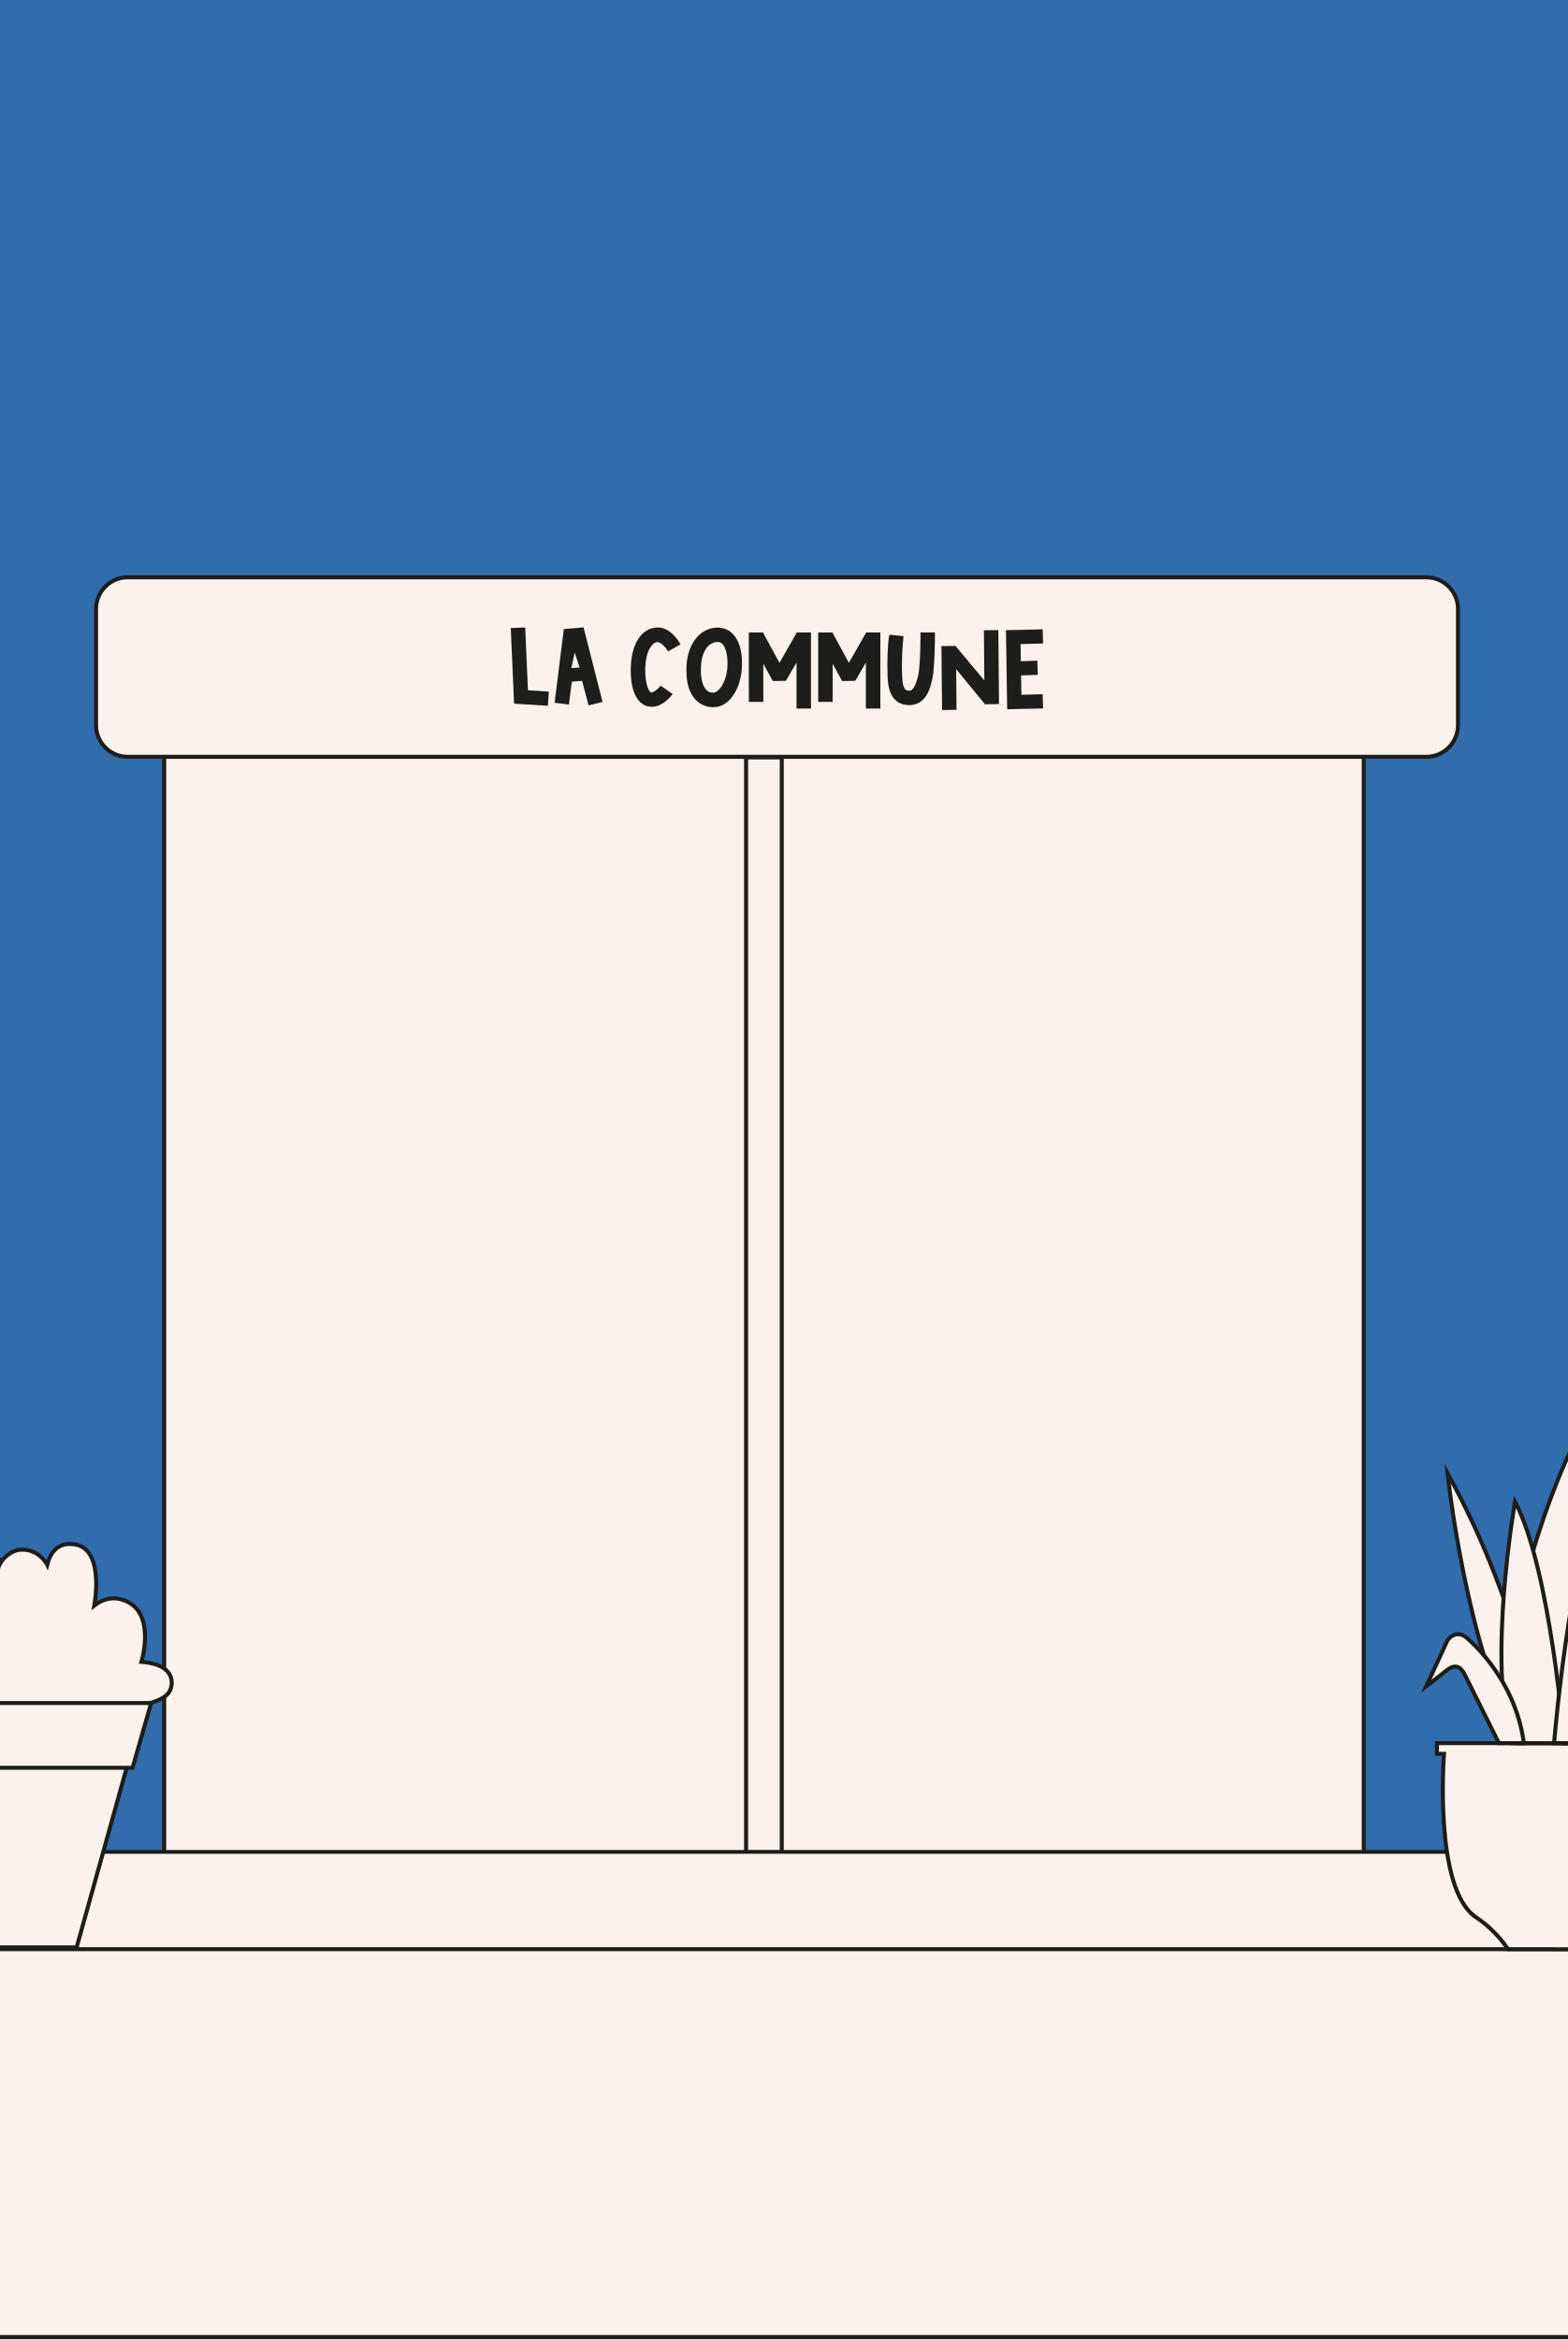
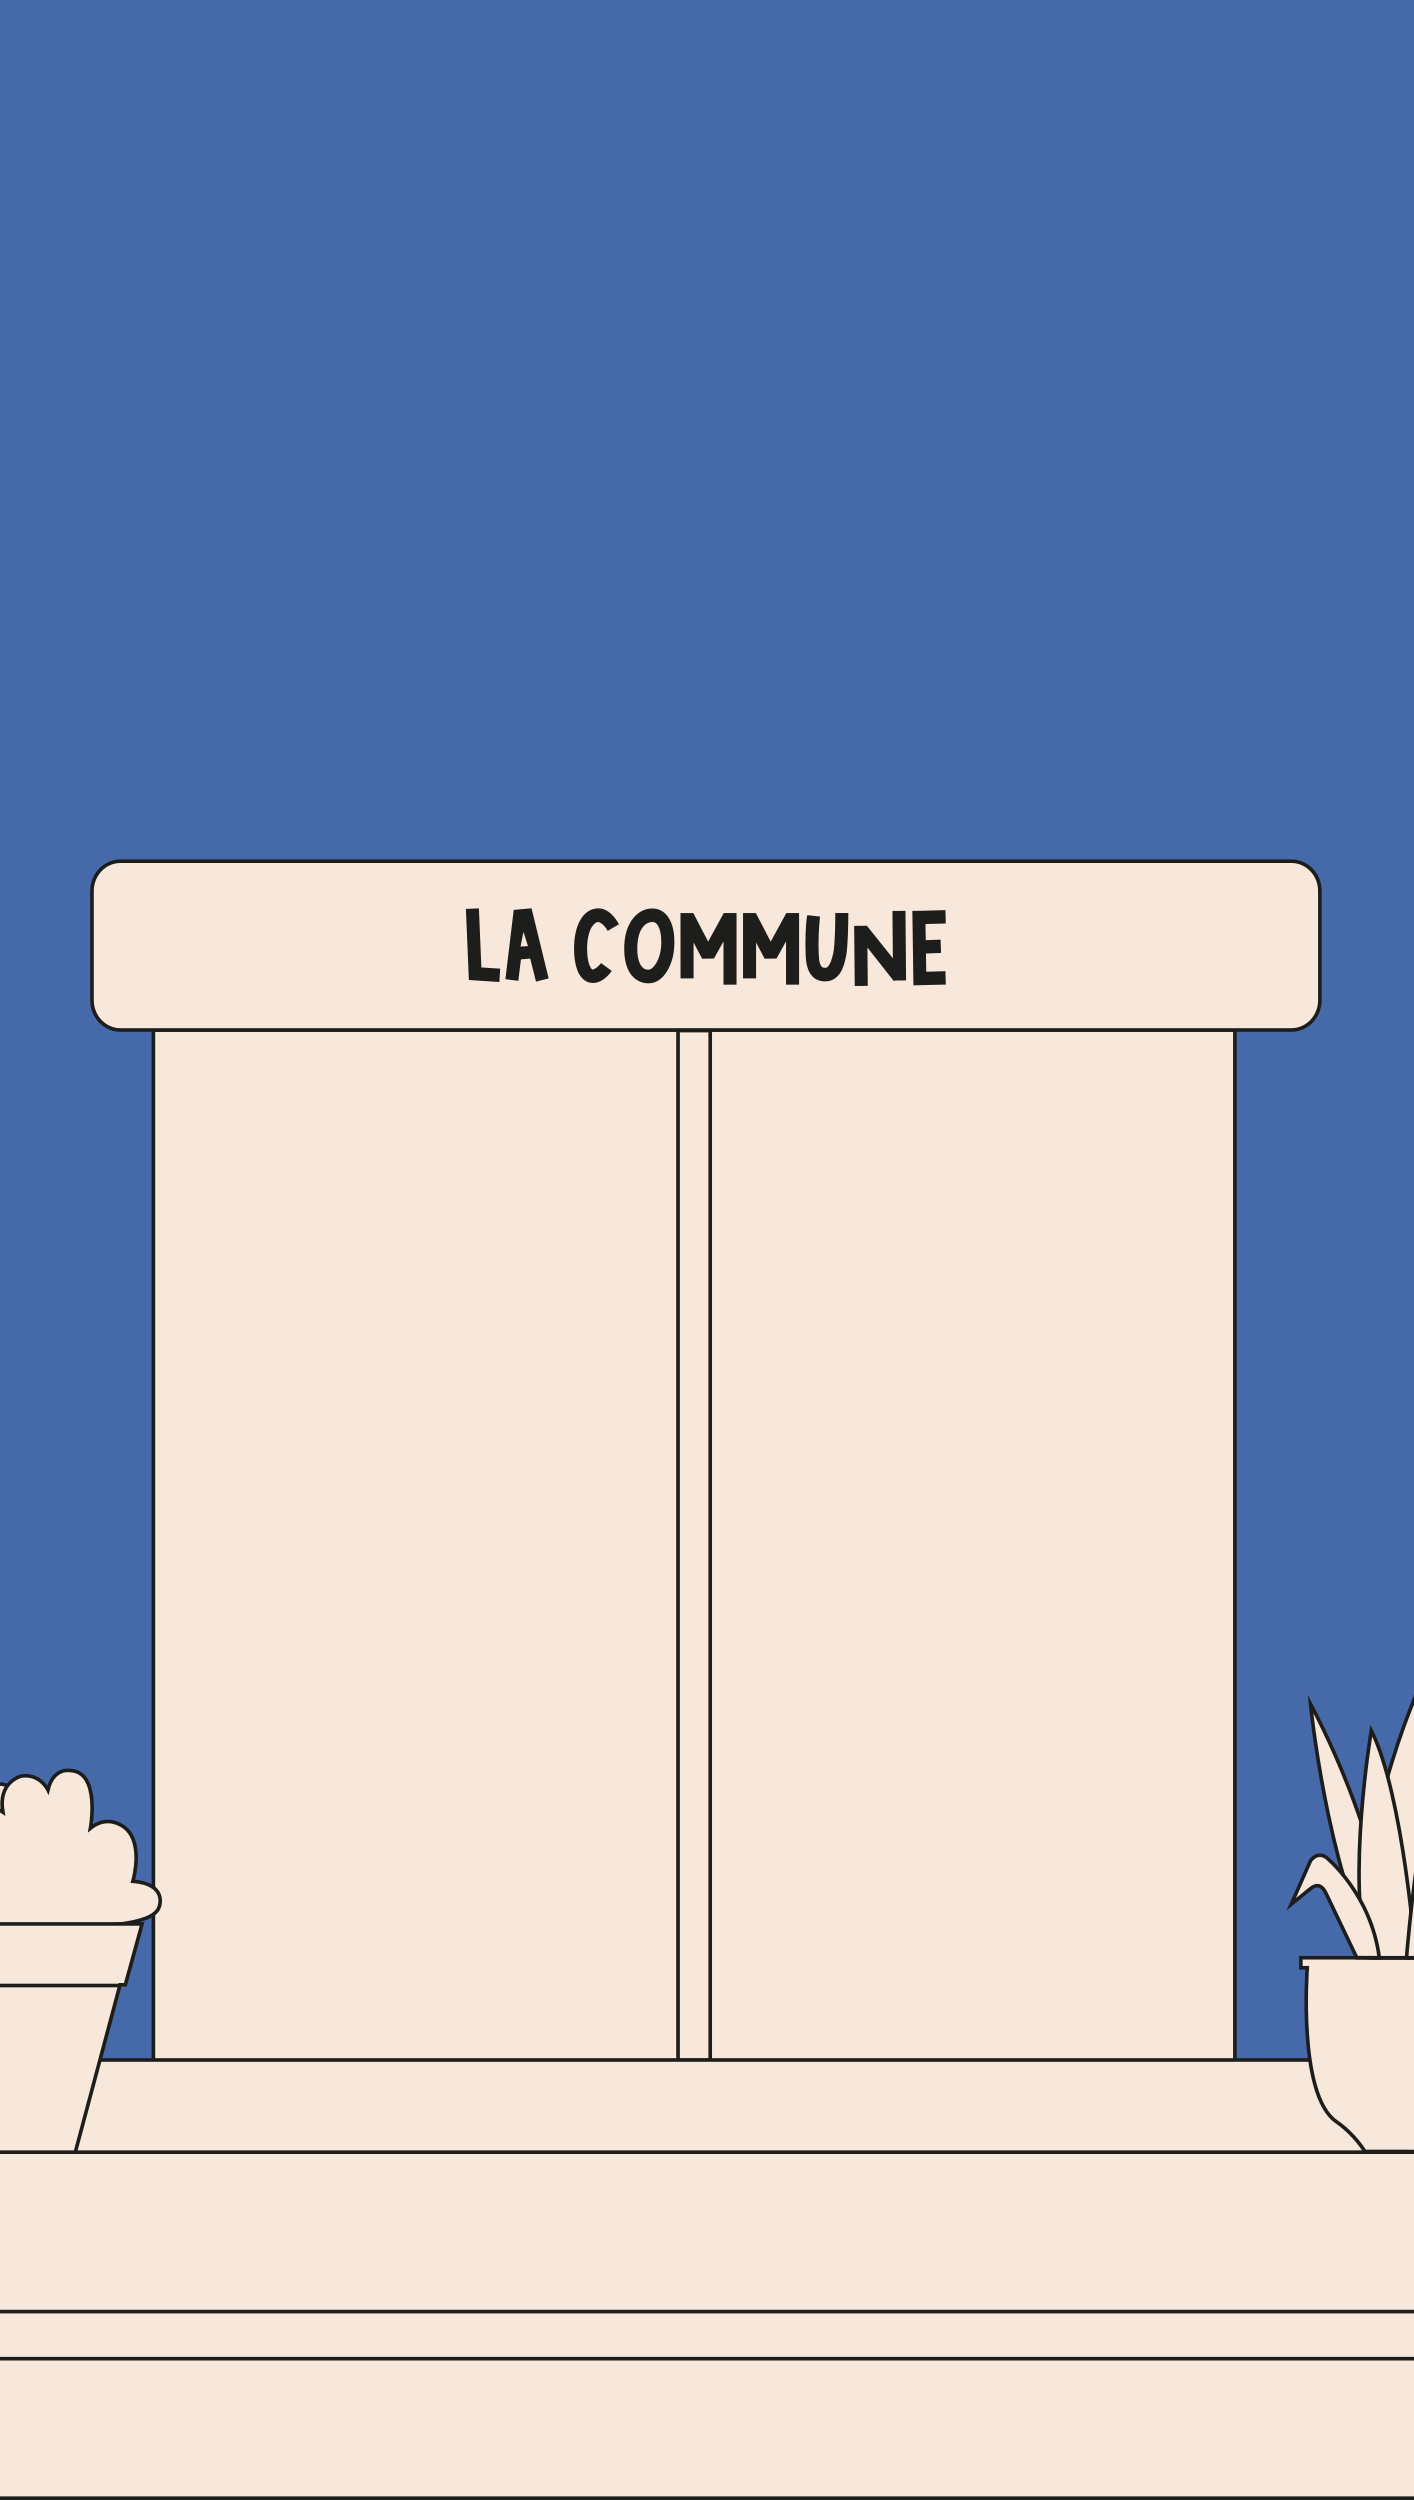
- <svg xmlns="http://www.w3.org/2000/svg" width="390" height="582" viewBox="0 0 390 582" fill="none">
-   <g clip-path="url(#clip0_548_5447)">
-     <path d="M398 77H-7V461H398V77Z" fill="#316CAD" stroke="black" stroke-miterlimit="10" />
-     <path d="M339.34 188.31H40.85V462.03H339.34V188.31Z" fill="#FBF2EB" stroke="#1D1D1B" stroke-miterlimit="10" />
-     <path d="M354.93 143.65H31.77C27.424 143.65 23.9 147.173 23.9 151.52V180.44C23.9 184.786 27.424 188.31 31.77 188.31H354.93C359.276 188.31 362.8 184.786 362.8 180.44V151.52C362.8 147.173 359.276 143.65 354.93 143.65Z" fill="#FBF2EB" stroke="#1D1D1B" stroke-miterlimit="10" />
-     <path d="M185.65 188.46L185.65 460.9H194.53L194.53 188.46H185.65Z" fill="#FAF2EA" stroke="#1D1D1B" stroke-miterlimit="10" />
-     <path d="M388.41 460.8H-0.59V485.5H388.41V460.8Z" fill="#FBF2EB" stroke="#1D1D1B" stroke-width="0.94" stroke-miterlimit="10" />
-     <path d="M131.37 171.76C133.1 171.87 134.83 171.97 136.56 172.08C136.48 173.26 136.41 174.43 136.34 175.61C133.53 175.44 130.72 175.26 127.92 175.09C127.65 168.82 127.37 162.55 127.1 156.28L130.69 156.13C130.92 161.34 131.15 166.56 131.37 171.77V171.76Z" fill="#1D1D1B" />
-     <path d="M149.94 174.66C148.77 174.94 147.61 175.22 146.45 175.51C145.92 173.47 145.38 171.45 144.85 169.41L142.29 169.63C142.05 171.52 141.81 173.41 141.57 175.3C140.38 175.16 139.19 175.01 138 174.87C138.76 168.76 139.54 162.65 140.3 156.53C141.94 156.39 143.57 156.24 145.21 156.11C146.79 162.29 148.38 168.47 149.94 174.66ZM142.99 162.35L142.18 166.24L144.23 166.11L142.99 162.35Z" fill="#1D1D1B" />
-     <path d="M162.2 175.86C159.72 175.86 158.41 174 157.75 172.21C157.17 170.6 156.95 168.74 156.95 166.85C156.95 163.55 157.59 161 158.69 159.19C159.81 157.33 161.5 156.13 163.68 156.13C166.56 156.13 168.53 158.89 169.34 160.33L166.22 162.1C166.1 161.89 165.89 161.43 165.15 160.66C164.54 160.05 163.83 159.73 163.61 159.73C163.21 159.76 162.54 160 161.85 161.05C161.15 162.11 160.55 164.06 160.55 166.85C160.55 168.46 160.77 170.02 161.16 171.05C161.57 172.08 161.94 172.3 162.1 172.34C162.26 172.29 162.81 172.08 163.3 171.7C164.03 171.11 164.25 170.78 164.41 170.6C165.4 171.29 166.39 171.98 167.37 172.69C166.58 173.74 164.66 175.87 162.21 175.87L162.2 175.86Z" fill="#1D1D1B" />
-     <path d="M184.03 160.65C184.47 162.03 184.64 163.51 184.64 164.94C184.64 168.24 183.93 170.78 182.49 172.95C181.4 174.58 179.76 175.97 177.47 175.97C175.5 175.97 173.58 175.02 172.41 173.28C171.35 171.7 170.8 169.58 170.8 166.87C170.8 166.53 170.8 166.18 170.82 165.82C171.13 159.42 174.82 156.16 178.51 156.16C181.58 156.16 183.29 158.34 184.03 160.66V160.65ZM179.71 160.19C179.37 159.87 179.1 159.74 178.51 159.74C177.22 159.74 174.68 160.8 174.42 165.98C174.4 166.27 174.4 166.55 174.4 166.81C174.4 169.04 174.88 170.48 175.45 171.27C176.07 172.14 176.67 172.36 177.43 172.36C177.96 172.36 178.65 172.03 179.41 170.95C180.43 169.51 181.03 167.47 181.03 165.02C181.03 163.11 180.65 161.07 179.7 160.18L179.71 160.19Z" fill="#1D1D1B" />
-     <path d="M189.93 157.51L193.96 164.93L198.2 157.51V157.38C199.34 157.38 200.48 157.38 201.63 157.38H201.8C201.8 163.63 201.8 169.89 201.8 176.14V176.31C200.66 176.31 199.52 176.31 198.37 176.31H198.2C198.2 172.49 198.2 168.68 198.2 164.86C197.32 166.37 196.45 167.89 195.57 169.4C194.48 169.42 193.39 169.43 192.3 169.45C191.51 168.02 190.72 166.59 189.94 165.16V174.48V174.65C188.8 174.65 187.66 174.65 186.51 174.65H186.34C186.34 168.95 186.34 163.25 186.33 157.55V157.38C187.47 157.38 188.62 157.38 189.76 157.38H189.93V157.51Z" fill="#1D1D1B" />
-     <path d="M207.2 157.51L211.23 164.93L215.46 157.51V157.38C216.6 157.38 217.75 157.38 218.89 157.38H219.06C219.06 163.63 219.06 169.89 219.06 176.14V176.31C217.92 176.31 216.78 176.31 215.63 176.31H215.46C215.46 172.49 215.46 168.68 215.46 164.86C214.58 166.37 213.71 167.89 212.83 169.4C211.74 169.42 210.65 169.43 209.55 169.45C208.76 168.02 207.98 166.59 207.19 165.16V174.48V174.65C206.05 174.65 204.9 174.65 203.76 174.65H203.59C203.59 168.95 203.59 163.25 203.59 157.55V157.38C204.73 157.38 205.87 157.38 207.02 157.38H207.19V157.51H207.2Z" fill="#1D1D1B" />
-     <path d="M229.05 157.35H232.48H232.65V157.61C232.65 160.11 232.53 166.45 232.05 168.66C231.88 169.42 231.6 170.93 230.89 172.37C230.11 173.95 228.69 175.45 226.26 175.45H226.22C224.81 175.44 223.63 174.97 222.82 174.2C222.01 173.43 221.58 172.48 221.32 171.58C220.8 169.78 220.87 167.93 220.84 166.91C220.82 166.44 220.81 165.96 220.81 165.48C220.81 162 221.09 157.93 221.4 157.93H221.42C222.56 158.05 223.69 158.18 224.83 158.3C224.81 158.52 224.42 161.98 224.42 165.54C224.42 165.96 224.42 166.38 224.44 166.78C224.5 168.42 224.44 170.81 225.34 171.59C225.54 171.76 225.66 171.85 226.27 171.86C226.58 171.86 226.64 171.83 226.85 171.67C227.75 171 228.24 169.03 228.52 167.87C228.74 166.92 228.92 164.17 228.99 161.85C229.05 159.81 229.05 158.01 229.05 157.61V157.36V157.35Z" fill="#1D1D1B" />
-     <path d="M244.94 169.33L244.83 156.82L248.42 156.78L248.59 175.19L245.35 175.22C245.35 175.22 245.24 175.31 245.18 175.36C245.13 175.29 245.08 175.23 245.03 175.16L237.92 166.49L238.02 176.63L234.42 176.67L234.26 160.76L237.77 160.73L244.94 169.33Z" fill="#1D1D1B" />
-     <path d="M259.53 160.12C257.67 160.17 255.81 160.22 253.95 160.27L254.02 164.53C255.39 164.48 256.75 164.44 258.12 164.39C258.16 165.57 258.2 166.74 258.24 167.92C256.85 167.97 255.46 168.01 254.08 168.06L254.16 172.88C255.92 172.83 257.69 172.79 259.45 172.74C259.48 173.92 259.52 175.1 259.55 176.28C256.6 176.36 253.61 176.43 250.62 176.48C250.52 169.92 250.42 163.36 250.32 156.79C251.3 156.78 252.28 156.76 253.26 156.75C255.33 156.69 257.39 156.64 259.45 156.58C259.48 157.76 259.52 158.94 259.55 160.12H259.53Z" fill="#1D1D1B" />
-     <path d="M2724.91 485H-0.59V581.5H2724.91V485Z" fill="#FBF2EB" stroke="#1D1D1B" stroke-miterlimit="10" />
-     <path d="M-5.83 391.54C-5.83 391.54 -8.76 386.41 -16.08 387.88C-17.69 388.2 -19.74 390.81 -17.54 393.01C-17.54 393.01 -23.4 392.28 -27.79 393.01C-30.21 393.41 -35.85 395.94 -32.18 401.8C-32.18 401.8 -40.77 400.07 -43.9 406.93C-45.26 409.91 -44.63 415.72 -38.04 418.65C-38.04 418.65 -43.17 423.04 -31.45 424.51C-31.45 424.51 -11.68 430.37 0.77 425.24C0.77 425.24 10.67 397.79 2.97 390.09C-2.89 384.23 -5.82 391.55 -5.82 391.55L-5.83 391.54Z" fill="#FBF2EB" stroke="#1D1D1B" stroke-miterlimit="10" />
-     <path d="M21.27 425.23C21.27 425.23 41.04 425.96 42.51 420.1C42.51 420.1 44.71 414.24 35.19 413.51C35.19 413.51 38.56 402.6 32.26 398.86C30.47 397.8 27.13 396.66 23.47 399.49C23.47 399.49 26.4 384.21 17.61 384.21C17.61 384.21 13.22 383.48 11.75 389.34C11.75 389.34 9.55 384.95 4.43 385.68C4.43 385.68 -2.16 387.14 -0.7 395.2C-0.7 395.2 -2.9 393.74 -6.56 394.47C-6.56 394.47 -15.35 396.67 -10.95 403.99C-10.95 403.99 -28.53 403.26 -19.01 415.71C-19.01 415.71 -24.87 419.37 -17.55 425.23C-17.55 425.23 -6.56 427.61 4.79 427.52L21.27 425.23Z" fill="#FBF2EB" stroke="#1D1D1B" stroke-miterlimit="10" />
-     <path d="M31.52 439.87L19.07 484.55H-17.46L-28.62 439.87H-30.76L-35.12 423.76H37.61L32.98 439.87H31.52Z" fill="#FBF2EB" stroke="#1D1D1B" stroke-miterlimit="10" />
-     <path d="M-28.62 439.87H31.15" stroke="#1D1D1B" stroke-miterlimit="10" />
-     <path d="M360.2 366.57C360.2 366.57 364.62 408.99 377.88 433.74H383.45C383.45 433.74 379.65 401.92 360.2 366.57Z" fill="#FBF2EB" stroke="#1D1D1B" stroke-miterlimit="10" />
-     <path d="M416.12 433.76L386.72 433.74H357.55V436.39H359.32C359.32 436.39 356.67 469.98 367.27 477.05C372.57 480.59 375.22 485 375.22 485H386.64V485.02H398.44C398.44 485.02 401.09 480.6 406.39 477.07C417 470 414.34 436.41 414.34 436.41H416.11V433.76H416.12Z" fill="#FBF2EB" stroke="#1D1D1B" stroke-miterlimit="10" />
-     <path d="M401.79 433.74C401.79 433.74 424.72 375.41 422.95 367.45C422.95 367.45 398.8 399.27 389.22 433.74H401.79Z" fill="#FBF2EB" stroke="#1D1D1B" stroke-miterlimit="10" />
-     <path d="M392.01 433.74C392.01 433.74 395.55 375.41 390.24 362.15C390.24 362.15 369.91 405.46 377.87 433.74H392.01Z" fill="#FBF2EB" stroke="#1D1D1B" stroke-miterlimit="10" />
-     <path d="M389.22 433.74C389.22 433.74 385.83 390.43 376.99 373.64C376.99 373.64 369.99 413.41 376.14 433.74H389.22Z" fill="#FBF2EB" stroke="#1D1D1B" stroke-miterlimit="10" />
-     <path d="M354.89 419.6L360.19 408.14C360.19 408.14 361.96 405.46 364.61 407.23C364.61 407.23 376.98 416.95 379.19 433.74H372.98C372.98 433.74 366.71 421.14 364.61 416.95C364.09 415.91 362.84 413.41 360.19 415.48L354.89 419.6Z" fill="#FBF2EB" stroke="#1D1D1B" stroke-miterlimit="10" />
-     <path d="M397.42 433.74C397.42 433.74 416.76 369.22 414.11 359.5C414.11 359.5 390.85 390.43 389.22 433.74H397.42Z" fill="#FBF2EB" stroke="#1D1D1B" stroke-miterlimit="10" />
-     <path d="M402.62 360.38C402.62 360.38 405.01 421.36 400.28 433.74H386.71C386.71 433.74 391.13 378.06 402.62 360.38Z" fill="#FBF2EB" stroke="#1D1D1B" stroke-miterlimit="10" />
-   </g>
-   <rect x="-1" width="392" height="106" fill="#316CAD" />
-   <defs>
-     <clipPath id="clip0_548_5447">
-       <rect width="2770.41" height="505" fill="white" transform="translate(-45 77)" />
-     </clipPath>
-   </defs>
+ <svg xmlns="http://www.w3.org/2000/svg" width="390" height="690" viewBox="0 0 390 690" fill="none">
+   <rect x="-14" y="-38" width="419" height="236" fill="#4669AA" />
+   <path d="M390.488 156H-0.512V569H390.488V156Z" fill="#4669AA" />
+   <path d="M340.828 284.281H42.338V569.841H340.828V284.281Z" fill="#F8E8DB" stroke="#1D1D1B" stroke-miterlimit="10" />
+   <path d="M356.418 237.689H33.258C28.912 237.689 25.388 241.365 25.388 245.9V276.071C25.388 280.605 28.912 284.281 33.258 284.281H356.418C360.765 284.281 364.288 280.605 364.288 276.071V245.9C364.288 241.365 360.765 237.689 356.418 237.689Z" fill="#F8E8DB" stroke="#1D1D1B" stroke-miterlimit="10" />
+   <path d="M187.138 284.438L187.138 568.662H196.018L196.018 284.438H187.138Z" fill="#F8E8DB" stroke="#1D1D1B" stroke-miterlimit="10" />
+   <path d="M389.898 568.558H0.898V594.326H389.898V568.558Z" fill="#F8E8DB" stroke="#1D1D1B" stroke-miterlimit="10" />
+   <path d="M132.858 267.015C134.588 267.13 136.318 267.234 138.048 267.349C137.968 268.58 137.898 269.801 137.828 271.032C135.018 270.854 132.208 270.667 129.408 270.489C129.138 263.948 128.858 257.407 128.588 250.866L132.178 250.709C132.408 256.145 132.638 261.59 132.858 267.026V267.015Z" fill="#1D1D1B" />
+   <path d="M151.428 270.041C150.258 270.333 149.098 270.625 147.938 270.928C147.408 268.799 146.868 266.692 146.338 264.564L143.778 264.793C143.538 266.765 143.298 268.737 143.058 270.709C141.868 270.562 140.678 270.406 139.488 270.26C140.248 263.886 141.028 257.511 141.788 251.127C143.428 250.981 145.058 250.824 146.698 250.688C148.278 257.136 149.868 263.583 151.428 270.041ZM144.478 257.198L143.668 261.257L145.718 261.121L144.478 257.198Z" fill="#1D1D1B" />
+   <path d="M163.688 271.293C161.208 271.293 159.898 269.352 159.238 267.485C158.658 265.805 158.438 263.865 158.438 261.893C158.438 258.45 159.078 255.79 160.178 253.902C161.298 251.961 162.988 250.709 165.168 250.709C168.048 250.709 170.018 253.589 170.828 255.091L167.708 256.937C167.588 256.718 167.378 256.238 166.638 255.435C166.028 254.799 165.318 254.465 165.098 254.465C164.698 254.496 164.028 254.747 163.338 255.842C162.638 256.948 162.038 258.982 162.038 261.893C162.038 263.573 162.258 265.2 162.648 266.275C163.058 267.349 163.428 267.579 163.588 267.62C163.748 267.568 164.298 267.349 164.788 266.953C165.518 266.337 165.738 265.993 165.898 265.805C166.888 266.525 167.878 267.245 168.858 267.986C168.068 269.081 166.148 271.303 163.698 271.303L163.688 271.293Z" fill="#1D1D1B" />
+   <path d="M185.518 255.425C185.958 256.864 186.128 258.408 186.128 259.9C186.128 263.343 185.418 265.993 183.978 268.257C182.888 269.957 181.248 271.407 178.958 271.407C176.988 271.407 175.068 270.416 173.898 268.601C172.838 266.953 172.288 264.741 172.288 261.914C172.288 261.559 172.288 261.194 172.308 260.818C172.618 254.141 176.308 250.74 179.998 250.74C183.068 250.74 184.778 253.015 185.518 255.435V255.425ZM181.198 254.945C180.858 254.611 180.588 254.475 179.998 254.475C178.708 254.475 176.168 255.581 175.908 260.985C175.888 261.288 175.888 261.58 175.888 261.851C175.888 264.178 176.368 265.68 176.938 266.504C177.558 267.412 178.158 267.641 178.918 267.641C179.448 267.641 180.138 267.297 180.898 266.17C181.918 264.668 182.518 262.54 182.518 259.984C182.518 257.991 182.138 255.863 181.188 254.934L181.198 254.945Z" fill="#1D1D1B" />
+   <path d="M191.418 252.149L195.448 259.89L199.688 252.149V252.013C200.828 252.013 201.968 252.013 203.118 252.013H203.288C203.288 258.534 203.288 265.064 203.288 271.585V271.762C202.148 271.762 201.008 271.762 199.858 271.762H199.688C199.688 267.777 199.688 263.802 199.688 259.817C198.808 261.392 197.938 262.978 197.058 264.553C195.968 264.574 194.878 264.584 193.788 264.605C192.998 263.113 192.208 261.622 191.428 260.13V269.853V270.03C190.288 270.03 189.148 270.03 187.998 270.03H187.828C187.828 264.084 187.828 258.137 187.818 252.191V252.013C188.958 252.013 190.108 252.013 191.248 252.013H191.418V252.149Z" fill="#1D1D1B" />
+   <path d="M208.688 252.149L212.718 259.89L216.948 252.149V252.013C218.088 252.013 219.238 252.013 220.378 252.013H220.548C220.548 258.534 220.548 265.064 220.548 271.585V271.762C219.408 271.762 218.268 271.762 217.118 271.762H216.948C216.948 267.777 216.948 263.802 216.948 259.817C216.068 261.392 215.198 262.978 214.318 264.553C213.228 264.574 212.138 264.584 211.038 264.605C210.248 263.113 209.468 261.622 208.678 260.13V269.853V270.03C207.538 270.03 206.388 270.03 205.248 270.03H205.078C205.078 264.084 205.078 258.137 205.078 252.191V252.013C206.218 252.013 207.358 252.013 208.508 252.013H208.678V252.149H208.688Z" fill="#1D1D1B" />
+   <path d="M230.538 251.982H233.968H234.138V252.253C234.138 254.861 234.018 261.476 233.538 263.781C233.368 264.574 233.088 266.149 232.378 267.652C231.598 269.3 230.178 270.865 227.748 270.865H227.708C226.298 270.854 225.118 270.364 224.308 269.561C223.498 268.757 223.068 267.766 222.808 266.827C222.288 264.95 222.358 263.02 222.328 261.955C222.308 261.465 222.298 260.964 222.298 260.464C222.298 256.833 222.578 252.587 222.888 252.587H222.908C224.048 252.712 225.178 252.848 226.318 252.973C226.298 253.203 225.908 256.812 225.908 260.526C225.908 260.964 225.908 261.403 225.928 261.82C225.988 263.531 225.928 266.024 226.828 266.838C227.028 267.015 227.148 267.109 227.758 267.12C228.068 267.12 228.128 267.088 228.338 266.921C229.238 266.222 229.728 264.167 230.008 262.957C230.228 261.966 230.408 259.097 230.478 256.677C230.538 254.548 230.538 252.67 230.538 252.253V251.992V251.982Z" fill="#1D1D1B" />
+   <path d="M246.428 264.48L246.318 251.429L249.908 251.387L250.078 270.594L246.838 270.625C246.838 270.625 246.728 270.719 246.668 270.771C246.618 270.698 246.568 270.635 246.518 270.562L239.408 261.517L239.508 272.096L235.908 272.138L235.748 255.539L239.258 255.508L246.428 264.48Z" fill="#1D1D1B" />
+   <path d="M261.018 254.882C259.158 254.934 257.298 254.987 255.438 255.039L255.508 259.483C256.878 259.431 258.238 259.389 259.608 259.337C259.648 260.568 259.688 261.789 259.728 263.02C258.338 263.072 256.948 263.114 255.568 263.166L255.648 268.194C257.408 268.142 259.178 268.1 260.938 268.048C260.968 269.279 261.008 270.51 261.038 271.741C258.088 271.825 255.098 271.898 252.108 271.95C252.008 265.106 251.908 258.262 251.808 251.408C252.788 251.398 253.768 251.377 254.748 251.367C256.818 251.304 258.878 251.252 260.938 251.189C260.968 252.42 261.008 253.651 261.038 254.882H261.018Z" fill="#1D1D1B" />
+   <path d="M-4.342 496.302C-4.342 496.302 -7.272 490.95 -14.592 492.484C-16.202 492.817 -18.252 495.54 -16.052 497.835C-16.052 497.835 -21.912 497.074 -26.302 497.835C-28.722 498.253 -34.362 500.892 -30.692 507.006C-30.692 507.006 -39.282 505.201 -42.412 512.357C-43.772 515.466 -43.142 521.528 -36.552 524.584C-36.552 524.584 -41.682 529.164 -29.962 530.698C-29.962 530.698 -10.192 536.811 2.258 531.46C2.258 531.46 12.158 502.822 4.458 494.789C-1.402 488.676 -4.332 496.312 -4.332 496.312L-4.342 496.302Z" fill="#F8E8DB" stroke="#1D1D1B" stroke-miterlimit="10" />
+   <path d="M22.758 531.449C22.758 531.449 42.528 532.211 43.998 526.097C43.998 526.097 46.198 519.984 36.678 519.222C36.678 519.222 40.048 507.84 33.748 503.939C31.958 502.833 28.618 501.643 24.958 504.596C24.958 504.596 27.888 488.655 19.098 488.655C19.098 488.655 14.708 487.893 13.238 494.007C13.238 494.007 11.038 489.427 5.918 490.188C5.918 490.188 -0.672 491.712 0.788 500.12C0.788 500.12 -1.412 498.597 -5.072 499.359C-5.072 499.359 -13.862 501.654 -9.462 509.29C-9.462 509.29 -27.042 508.529 -17.522 521.517C-17.522 521.517 -23.382 525.336 -16.062 531.449C-16.062 531.449 -5.072 533.932 6.278 533.838L22.758 531.449Z" fill="#F8E8DB" stroke="#1D1D1B" stroke-miterlimit="10" />
+   <path d="M33.128 547.807L20.678 594.409H-15.852L-27.012 547.807H-29.152L-33.512 531H39.218L34.588 547.807H33.128Z" fill="#F8E8DB" stroke="#1D1D1B" stroke-miterlimit="10" />
+   <path d="M-26.512 548H33.258" stroke="#1D1D1B" stroke-miterlimit="10" />
+   <path d="M361.688 470.252C361.688 470.252 366.108 514.507 379.368 540.327H384.938C384.938 540.327 381.138 507.131 361.688 470.252Z" fill="#F8E8DB" stroke="#1D1D1B" stroke-miterlimit="10" />
+   <path d="M417.608 540.358L388.208 540.337H359.038V543.102H360.808C360.808 543.102 358.158 578.145 368.758 585.521C374.058 589.214 376.708 593.815 376.708 593.815H388.128V593.835H399.928C399.928 593.835 402.578 589.224 407.878 585.542C418.488 578.166 415.828 543.123 415.828 543.123H417.598V540.358H417.608Z" fill="#F8E8DB" stroke="#1D1D1B" stroke-miterlimit="10" />
+   <path d="M393.498 540.337C393.498 540.337 397.038 479.484 391.728 465.651C391.728 465.651 371.398 510.834 379.358 540.337H393.498Z" fill="#F8E8DB" stroke="#1D1D1B" stroke-miterlimit="10" />
+   <path d="M390.708 540.338C390.708 540.338 387.318 495.154 378.478 477.638C378.478 477.638 371.478 519.128 377.628 540.338H390.708Z" fill="#F8E8DB" stroke="#1D1D1B" stroke-miterlimit="10" />
+   <path d="M356.378 525.576L361.678 513.62C361.678 513.62 363.448 510.824 366.098 512.671C366.098 512.671 378.468 522.811 380.678 540.327H374.468C374.468 540.327 368.198 527.182 366.098 522.811C365.578 521.726 364.328 519.118 361.678 521.277L356.378 525.576Z" fill="#F8E8DB" stroke="#1D1D1B" stroke-miterlimit="10" />
+   <path d="M404.108 463.804C404.108 463.804 406.498 527.422 401.768 540.338H388.198C388.198 540.338 392.618 482.249 404.108 463.804Z" fill="#F8E8DB" stroke="#1D1D1B" stroke-miterlimit="10" />
+   <path d="M2726.49 594H-3.512V689.5H2726.49V594Z" fill="#F8E8DB" stroke="#1D1D1B" stroke-miterlimit="10" />
+   <path d="M2726.49 638H-0.512V651H2726.49V638Z" fill="#F8E8DB" stroke="#1D1D1B" stroke-miterlimit="10" />
</svg>
